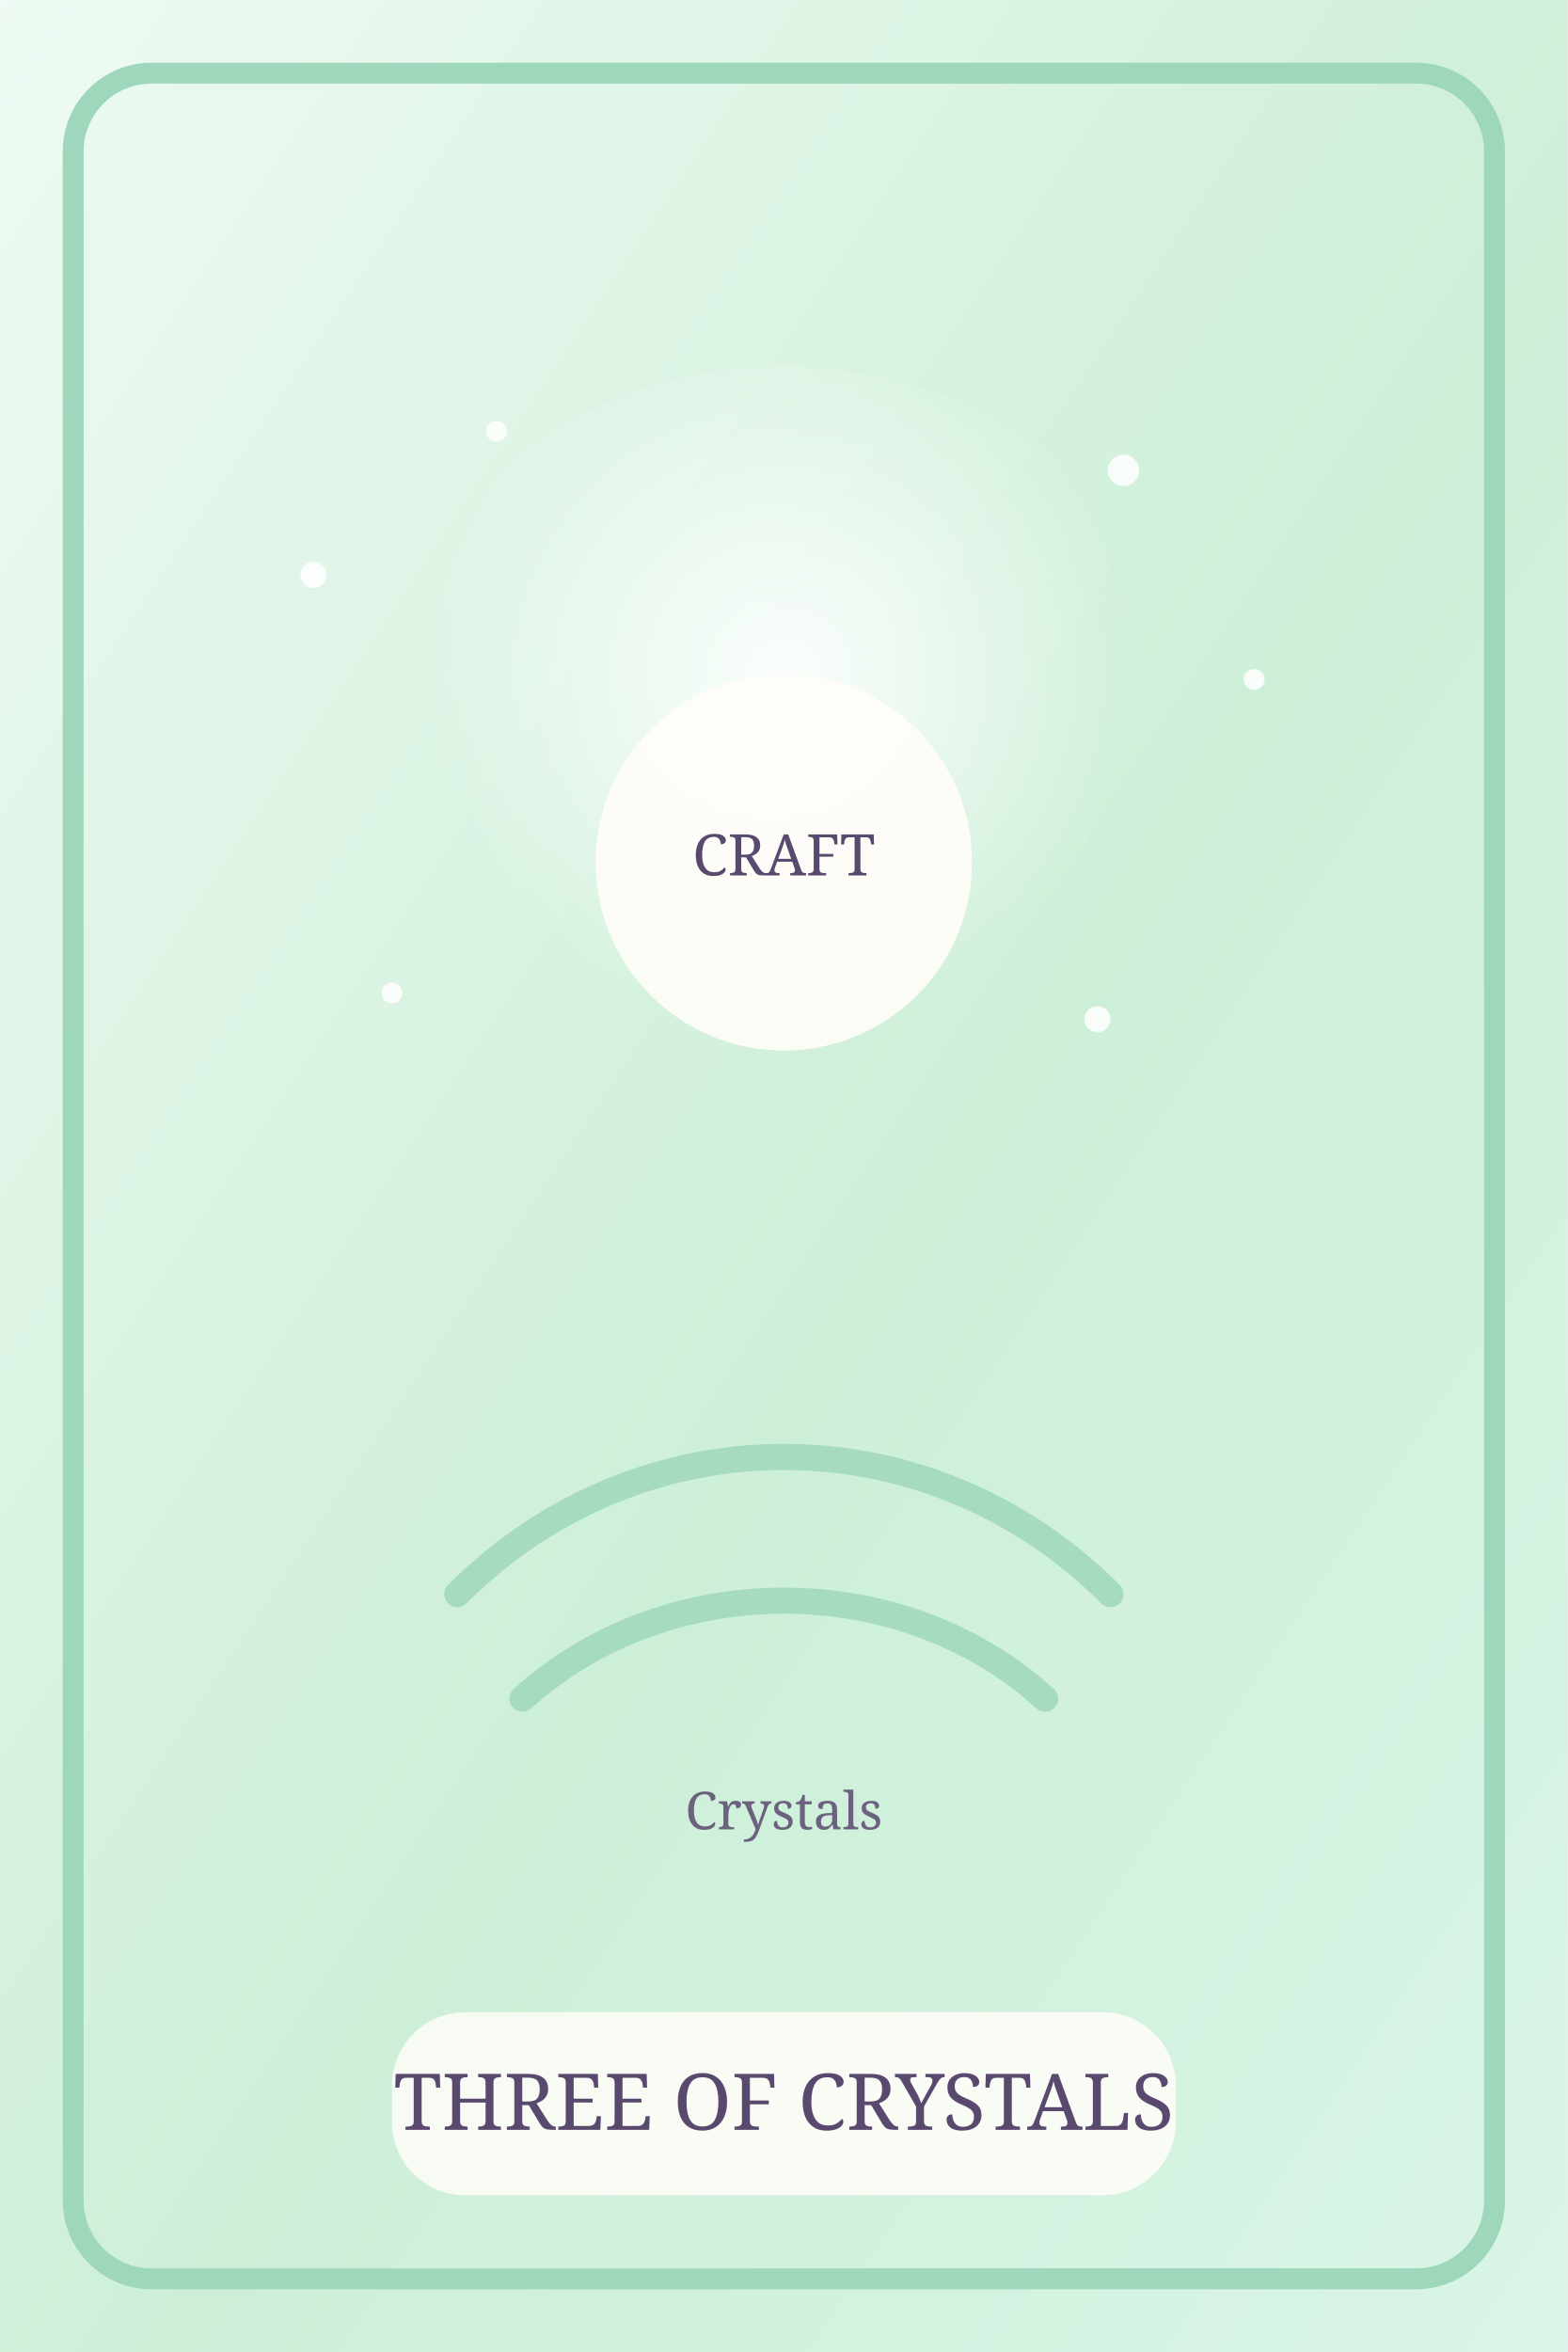
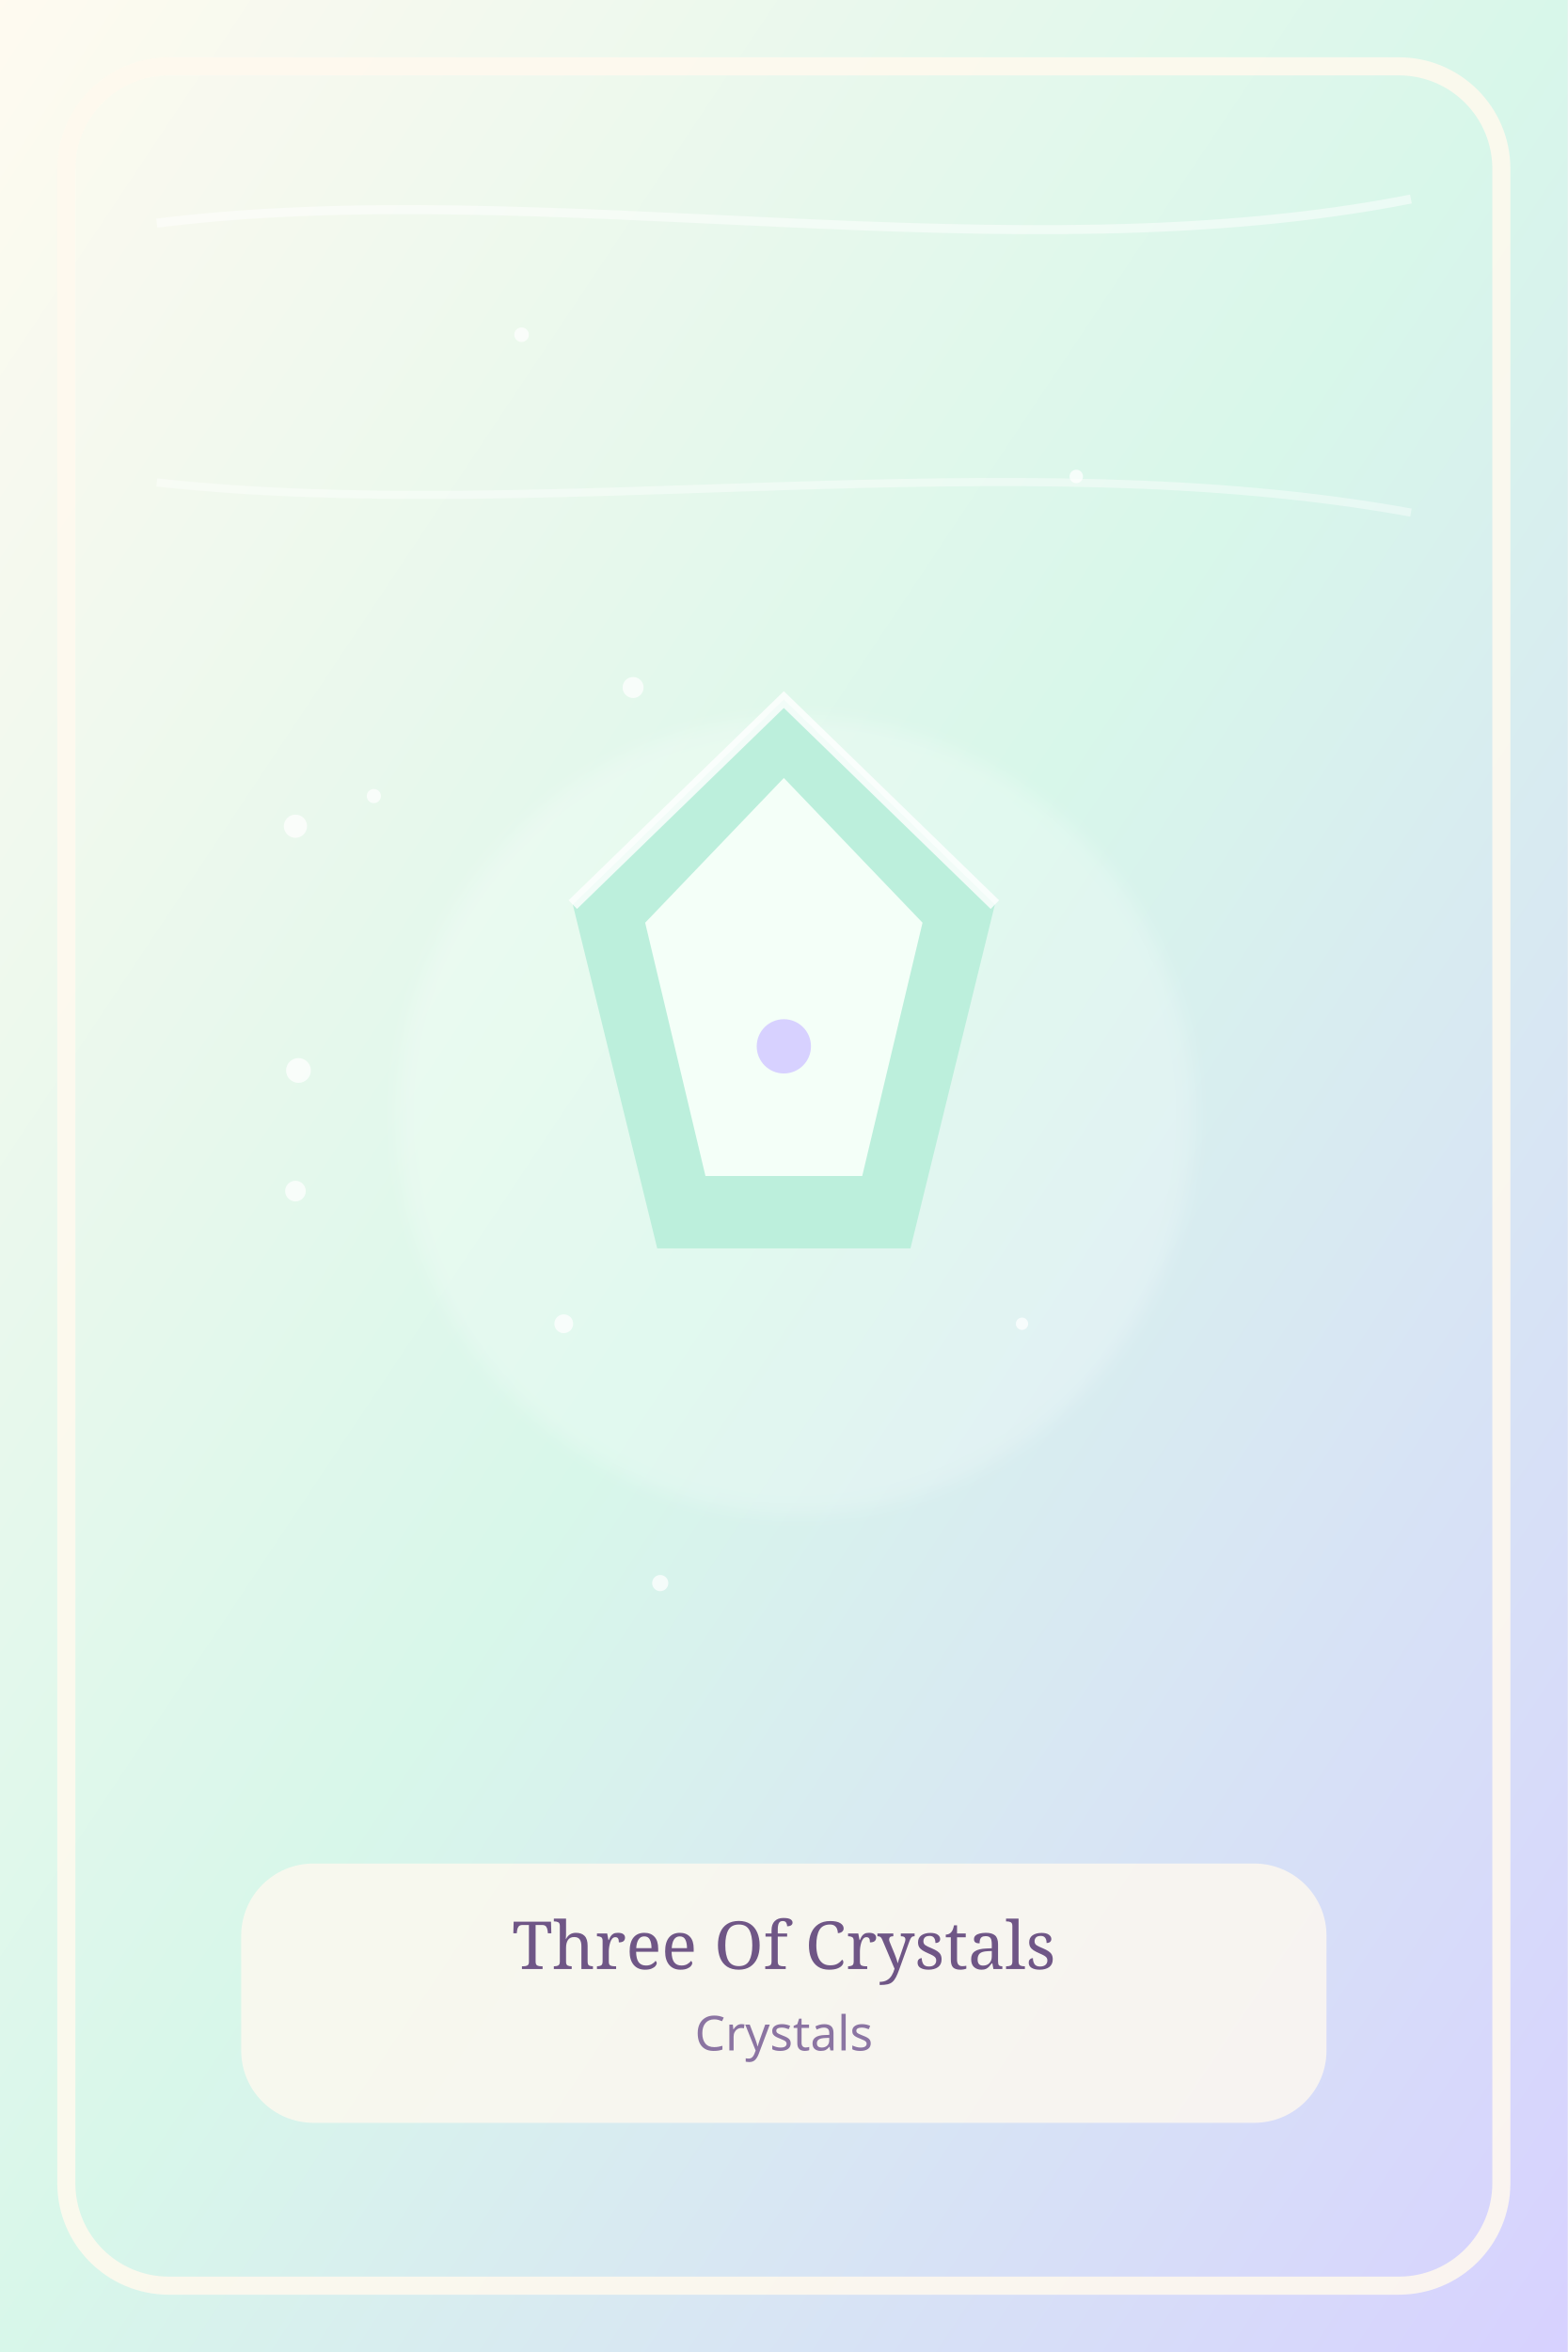
- <svg xmlns="http://www.w3.org/2000/svg" viewBox="0 0 600 900" role="img" aria-label="Three of Crystals tarot card art">
+ <svg xmlns="http://www.w3.org/2000/svg" viewBox="0 0 520 780" role="img" aria-labelledby="t d">
  <defs>
    <linearGradient id="bg" x1="0" y1="0" x2="1" y2="1">
-       <stop offset="0%" stop-color="#eefaf3" />
-       <stop offset="55%" stop-color="#cdefd8" />
-       <stop offset="100%" stop-color="#d9f5e7" />
+       <stop offset="0%" stop-color="#fffaf0" />
+       <stop offset="50%" stop-color="#d8f7ea" />
+       <stop offset="100%" stop-color="#d7d1ff" />
    </linearGradient>
-     <radialGradient id="halo" cx="50%" cy="35%" r="40%">
-       <stop offset="0%" stop-color="#ffffff" stop-opacity="0.9" />
-       <stop offset="100%" stop-color="#ffffff" stop-opacity="0" />
-     </radialGradient>
+     <filter id="soft" x="-20%" y="-20%" width="140%" height="140%">
+       <feGaussianBlur stdDeviation="2.8" />
+     </filter>
  </defs>
-   <rect width="600" height="900" fill="url(#bg)" />
-   <rect x="28" y="28" width="544" height="844" rx="30" fill="none" stroke="#9fd7bd" stroke-width="8" />
-   <circle cx="300" cy="310" r="170" fill="url(#halo)" />
-   <g fill="#fff" opacity="0.85">
-     <circle cx="120" cy="220" r="5" />
-     <circle cx="190" cy="165" r="4" />
-     <circle cx="430" cy="180" r="6" />
-     <circle cx="480" cy="260" r="4" />
-     <circle cx="150" cy="380" r="4" />
-     <circle cx="420" cy="390" r="5" />
+   <rect width="520" height="780" fill="url(#bg)" />
+   <rect x="22" y="22" width="476" height="736" rx="34" fill="none" stroke="#fff9ee" stroke-width="6" opacity=".86" />
+   <path d="M52 74 C180 58,336 92,468 66" stroke="#fff" stroke-opacity=".5" stroke-width="3" fill="none" />
+   <path d="M52 160 C180 174,336 146,468 170" stroke="#fff" stroke-opacity=".42" stroke-width="2.7" fill="none" />
+   <circle cx="264" cy="370" r="132" fill="#ffffff" opacity=".22" filter="url(#soft)" />
+   <polygon points="260,232 330,300 302,414 218,414 190,300" fill="#bcefdc" />
+   <polygon points="260,258 306,306 286,390 234,390 214,306" fill="#f4fff8" />
+   <path d="M190 300 L260 232 L330 300" stroke="#ffffff" stroke-width="4" fill="none" opacity=".8" />
+   <circle cx="260" cy="347" r="9" fill="#d7d1ff" />
+   <g>
+     <circle cx="339" cy="439" r="2.04" fill="#fff" opacity=".74" />
+     <circle cx="210" cy="228" r="3.48" fill="#fff" opacity=".74" />
+     <circle cx="98" cy="274" r="3.85" fill="#fff" opacity=".74" />
+     <circle cx="98" cy="395" r="3.42" fill="#fff" opacity=".74" />
+     <circle cx="99" cy="355" r="4.11" fill="#fff" opacity=".74" />
+     <circle cx="187" cy="439" r="3.12" fill="#fff" opacity=".74" />
+     <circle cx="357" cy="158" r="2.23" fill="#fff" opacity=".74" />
+     <circle cx="124" cy="264" r="2.34" fill="#fff" opacity=".74" />
+     <circle cx="173" cy="111" r="2.41" fill="#fff" opacity=".74" />
+     <circle cx="219" cy="525" r="2.68" fill="#fff" opacity=".74" />
  </g>
-   <g stroke="#9fd7bd" stroke-width="10" stroke-linecap="round" fill="none" opacity="0.85">
-     <path d="M175 610 C245 540, 355 540, 425 610" />
-     <path d="M200 650 C255 600, 345 600, 400 650" />
-   </g>
-   <circle cx="300" cy="330" r="72" fill="#fffdf8" opacity="0.92" />
-   <text x="300" y="335" text-anchor="middle" font-family="Georgia, serif" font-size="22" fill="#5a496e">CRAFT</text>
-   <text x="300" y="700" text-anchor="middle" font-family="Georgia, serif" font-size="20" fill="#5a496e" opacity="0.85">Crystals</text>
-   <rect x="150" y="770" width="300" height="70" rx="28" fill="#fffdf8" opacity="0.86" />
-   <text x="300" y="815" text-anchor="middle" font-family="Georgia, serif" font-size="30" fill="#5a496e">THREE OF CRYSTALS</text>
+   <rect x="80" y="618" width="360" height="86" rx="24" fill="#fff9ef" opacity=".8" />
+   <text x="260" y="653" text-anchor="middle" font-family="'Cormorant Garamond', Georgia, serif" font-size="22" fill="#6f5686">Three Of Crystals</text>
+   <text x="260" y="680" text-anchor="middle" font-family="'Nunito', sans-serif" font-size="16" fill="#8b74a2">Crystals</text>
</svg>
